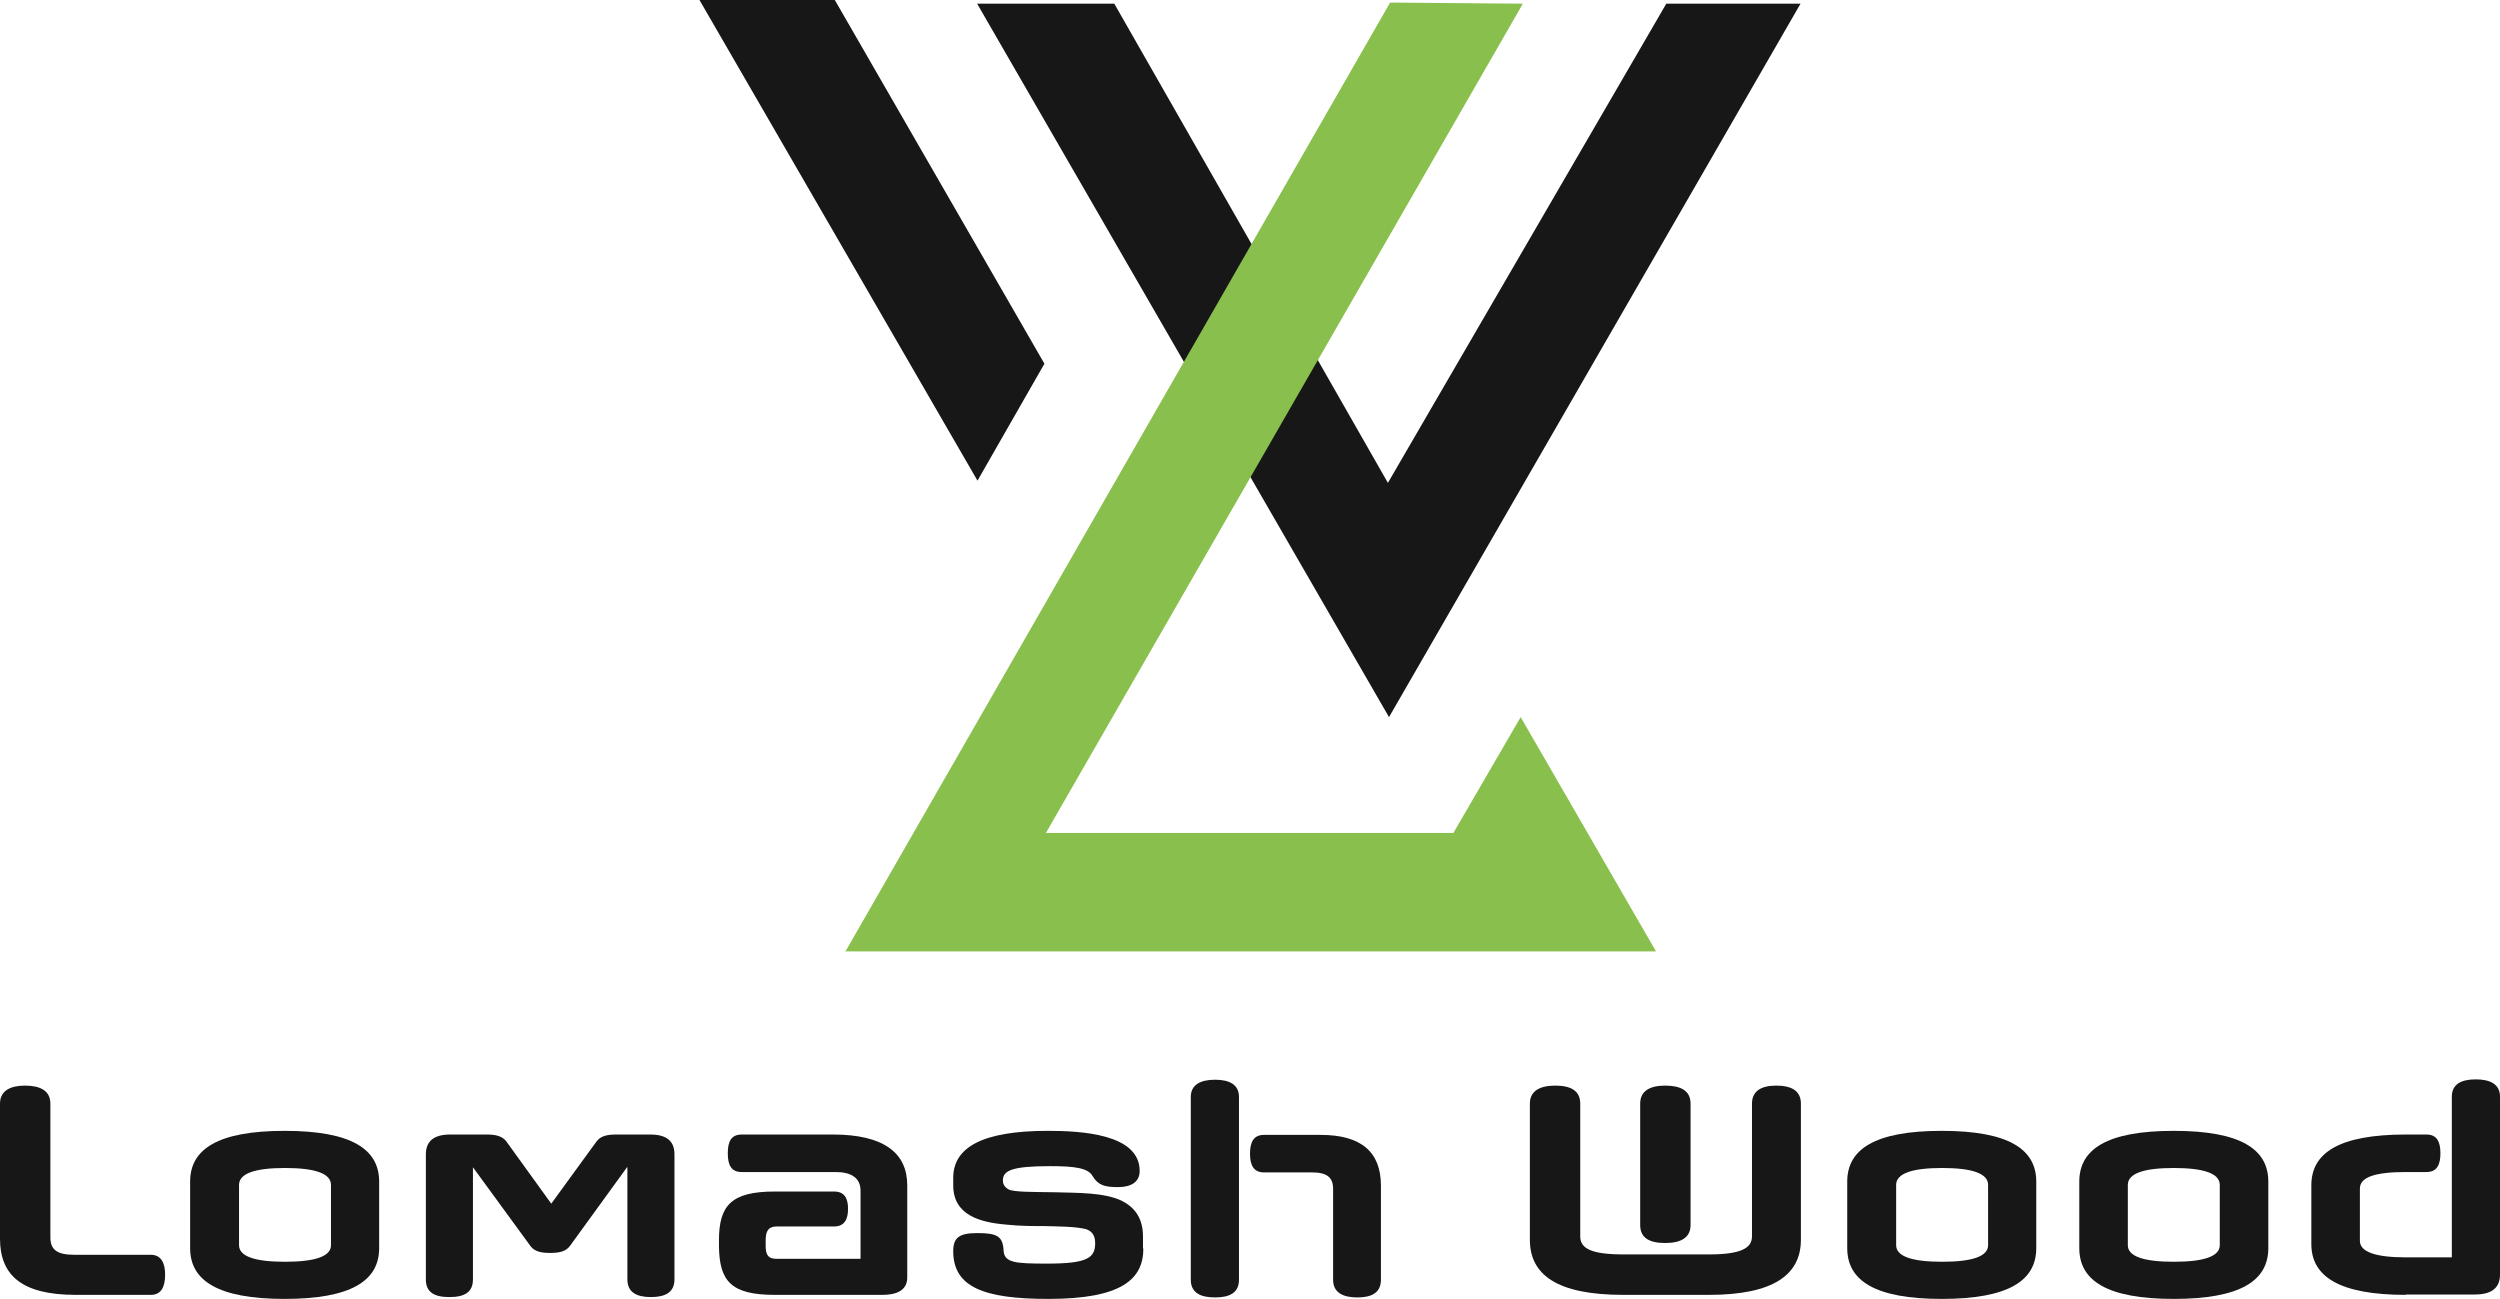
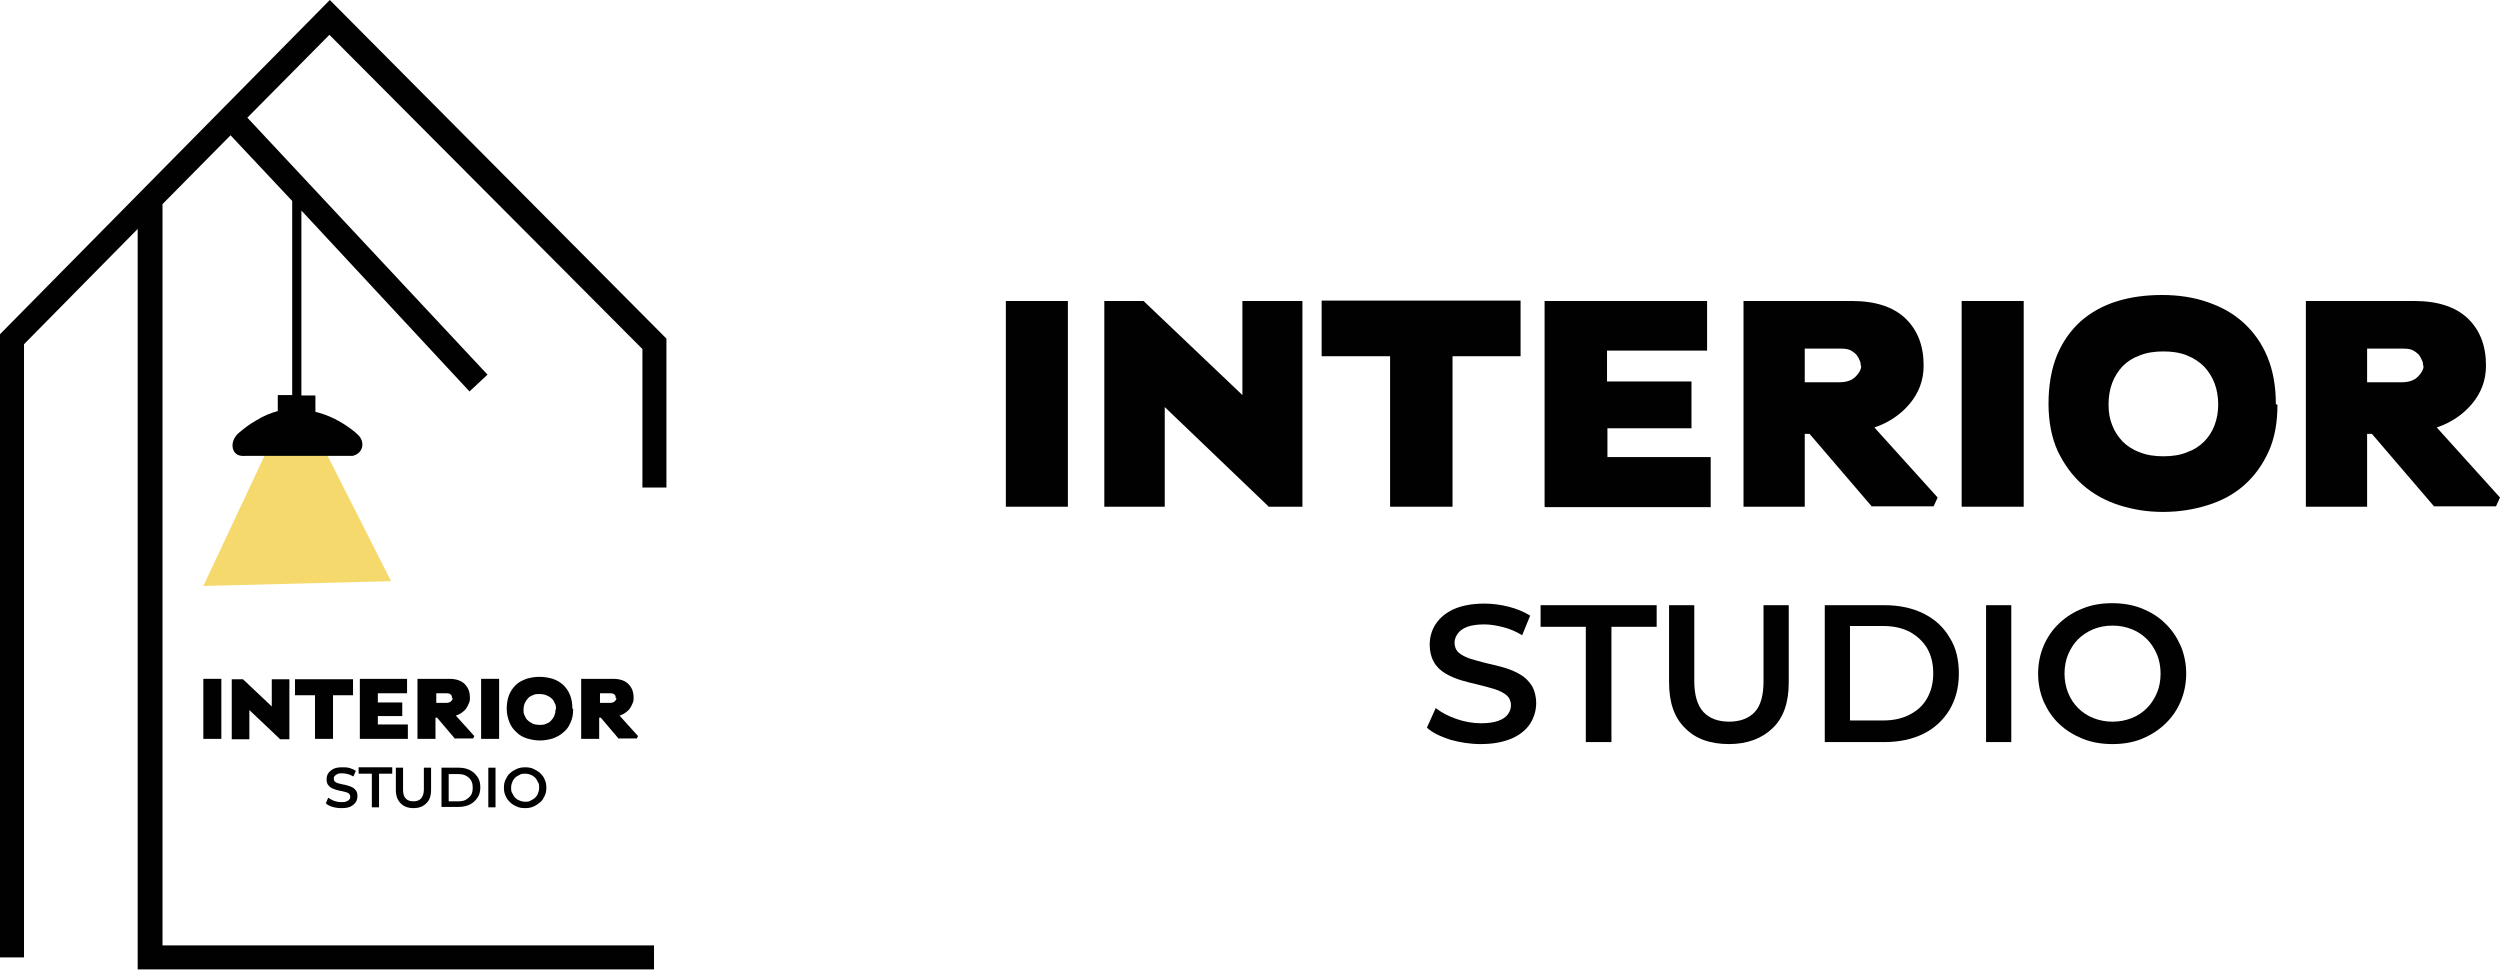
- <svg xmlns="http://www.w3.org/2000/svg" id="Layer_2" data-name="Layer 2" viewBox="0 0 67.98 35.32">
+ <svg xmlns="http://www.w3.org/2000/svg" id="Layer_2" data-name="Layer 2" viewBox="0 0 62.46 24.22">
  <defs>
    <style>
      .cls-1 {
-         fill: #89bf4c;
+         fill: #f6d96c;
+         fill-rule: evenodd;
      }

      .cls-2 {
-         fill: #171717;
+         fill: #010101;
      }
    </style>
  </defs>
  <g id="Layer_1-2" data-name="Layer 1">
    <g>
      <g>
-         <path class="cls-2" d="M2.06,35.21c-1.48,0-2.06-.54-2.06-1.53v-3.67c0-.35.28-.49.68-.49s.69.13.69.49v3.64c0,.33.18.47.65.47h2.08c.28,0,.39.22.39.54,0,.34-.11.55-.39.55h-2.04Z" />
-         <path class="cls-2" d="M10.31,33.94c0,.88-.75,1.38-2.57,1.38s-2.57-.5-2.57-1.38v-1.81c0-.88.75-1.38,2.57-1.38s2.57.5,2.57,1.38v1.81ZM9,32.22c0-.31-.43-.46-1.25-.46s-1.25.15-1.25.46v1.64c0,.3.42.45,1.25.45s1.25-.15,1.25-.45v-1.64Z" />
-         <path class="cls-2" d="M17.05,31.74l-1.56,2.15c-.11.14-.28.18-.53.18s-.42-.04-.53-.18l-1.57-2.15v3.05c0,.35-.23.48-.64.48s-.64-.13-.64-.48v-3.4c0-.36.22-.54.66-.54h1c.23,0,.42.04.53.19l1.22,1.69,1.23-1.69c.11-.15.29-.19.53-.19h.93c.45,0,.66.18.66.54v3.4c0,.35-.25.48-.64.48s-.64-.13-.64-.48v-3.05Z" />
-         <path class="cls-2" d="M21.07,35.21c-1.19,0-1.51-.37-1.52-1.33v-.15c0-.95.33-1.33,1.52-1.33h1.61c.28,0,.38.18.38.47s-.1.48-.38.48h-1.56c-.23,0-.3.13-.3.38v.15c0,.26.08.35.3.35h2.28v-1.85c0-.37-.28-.51-.68-.51h-2.55c-.28,0-.38-.18-.38-.51s.1-.51.38-.51h2.48c1.38,0,2.02.5,2.02,1.38v2.51c0,.37-.33.47-.67.47h-2.94Z" />
-         <path class="cls-2" d="M31.09,33.95c0,.84-.6,1.37-2.58,1.37-1.76,0-2.59-.32-2.59-1.3,0-.38.18-.49.66-.49.54,0,.69.09.71.48.02.33.33.35,1.19.35,1.1,0,1.3-.16,1.3-.56,0-.25-.13-.34-.26-.38-.29-.07-.74-.07-1.11-.08-.3,0-.68,0-1.04-.04-.73-.06-1.45-.26-1.45-1.07v-.2c0-.83.79-1.28,2.57-1.28.9,0,2.5.08,2.5,1.09,0,.3-.23.44-.59.44s-.54-.05-.69-.3c-.12-.22-.49-.27-1.15-.27-1.05,0-1.28.12-1.29.38,0,.11.04.18.15.25.14.08.7.07,1.27.08.61.02,1.32,0,1.81.23.34.17.58.46.58.97v.33Z" />
-         <path class="cls-2" d="M32.38,29.83c0-.34.27-.47.66-.47s.65.13.65.47v4.97c0,.35-.25.48-.65.48s-.66-.13-.66-.48v-4.97ZM36.25,32.33c0-.31-.16-.45-.58-.45h-1.3c-.27,0-.38-.18-.38-.51s.11-.51.38-.51h1.54c1.1,0,1.64.46,1.64,1.38v2.56c0,.35-.25.48-.64.48s-.66-.13-.66-.48v-2.47Z" />
-         <path class="cls-2" d="M44.14,35.21c-1.81,0-2.54-.55-2.54-1.5v-3.7c0-.35.28-.49.69-.49s.68.13.68.49v3.61c0,.33.3.49,1.18.49h2.32c.87,0,1.17-.17,1.17-.49v-3.61c0-.35.26-.49.66-.49s.67.13.67.49v3.7c0,.95-.74,1.5-2.5,1.5h-2.32ZM44.6,30.01c0-.35.27-.49.68-.49s.69.13.69.49v3.3c0,.35-.27.49-.69.49s-.68-.13-.68-.49v-3.3Z" />
-         <path class="cls-2" d="M55.37,33.94c0,.88-.75,1.38-2.57,1.38s-2.57-.5-2.57-1.38v-1.81c0-.88.75-1.38,2.57-1.38s2.57.5,2.57,1.38v1.81ZM54.06,32.22c0-.31-.43-.46-1.25-.46s-1.25.15-1.25.46v1.64c0,.3.42.45,1.25.45s1.25-.15,1.25-.45v-1.64Z" />
-         <path class="cls-2" d="M61.68,33.94c0,.88-.75,1.38-2.57,1.38s-2.57-.5-2.57-1.38v-1.81c0-.88.75-1.38,2.57-1.38s2.57.5,2.57,1.38v1.81ZM60.36,32.22c0-.31-.43-.46-1.25-.46s-1.25.15-1.25.46v1.64c0,.3.42.45,1.25.45s1.25-.15,1.25-.45v-1.64Z" />
-         <path class="cls-2" d="M65.42,35.21c-1.81,0-2.57-.5-2.57-1.38v-1.6c0-.88.75-1.38,2.57-1.38h.56c.28,0,.38.19.38.51s-.1.51-.38.51h-.56c-.84,0-1.25.14-1.25.45v1.42c0,.3.42.45,1.25.45h1.25v-4.37c0-.34.26-.47.65-.47s.66.13.66.47v4.84c0,.36-.23.54-.68.54h-1.89Z" />
+         <g>
+           <path class="cls-2" d="M5.08,18.46v-1.5h.45v1.5h-.45Z" />
+           <path class="cls-2" d="M6.99,18.46l-.76-.72v.08s0,.07,0,.12c0,.05,0,.12,0,.2v.33h-.44v-1.5h.28l.72.68v-.68h.44v1.5h-.24Z" />
+           <path class="cls-2" d="M8.32,17.37v1.09h-.45v-1.09h-.5v-.4h1.45v.4h-.5Z" />
+           <path class="cls-2" d="M8.99,18.46v-1.5h1.18v.36h-.73v.09s0,.04,0,.06c0,.02,0,.03,0,.04v.04h.61v.34h-.61v.21h.75v.36h-1.2Z" />
+           <path class="cls-2" d="M11.37,18.46l-.45-.53h-.04v.53h-.45v-1.5s.79,0,.79,0c.17,0,.3.04.39.13.09.09.13.2.13.34,0,.05,0,.1-.03.15-.02.05-.04.09-.07.13-.03.04-.07.07-.11.1-.04.03-.09.05-.14.07l.46.51-.03.06h-.45ZM11.29,17.44s0-.03,0-.04c0-.01-.01-.03-.02-.04-.01-.01-.03-.02-.04-.03-.02,0-.04-.01-.07-.01h-.26v.24h.25c.05,0,.09-.01.12-.04.03-.03.04-.05.04-.08Z" />
+           <path class="cls-2" d="M12.02,18.46v-1.5h.45v1.5h-.45Z" />
+           <path class="cls-2" d="M14.32,17.72c0,.13-.02.24-.07.34-.04.1-.1.18-.18.24-.07.07-.16.11-.26.15-.1.03-.21.05-.32.05s-.22-.02-.32-.05c-.1-.03-.19-.08-.26-.15-.08-.07-.14-.15-.18-.25-.04-.1-.07-.21-.07-.34s.02-.25.06-.35c.04-.1.1-.18.17-.25.07-.07.16-.11.26-.15.1-.03.21-.05.33-.05s.23.02.33.05c.1.03.19.09.26.15.07.07.13.15.17.25.04.1.06.21.06.34ZM13.89,17.72c0-.06,0-.11-.03-.15-.02-.05-.04-.09-.08-.12-.03-.03-.08-.06-.13-.08-.05-.02-.11-.03-.17-.03s-.12,0-.17.03c-.05.02-.09.04-.12.08-.03.03-.06.08-.08.12-.02.05-.03.1-.03.16s0,.1.03.15c.02.05.04.09.08.12.03.03.08.06.12.08.05.02.11.03.17.03s.12,0,.17-.03c.05-.02.09-.04.12-.08.03-.03.06-.07.08-.12.02-.05.03-.1.03-.15Z" />
+           <path class="cls-2" d="M15.46,18.46l-.45-.53h-.04v.53h-.45v-1.5s.79,0,.79,0c.17,0,.3.04.39.13.09.09.13.2.13.34,0,.05,0,.1-.03.15-.02.05-.04.09-.07.13-.03.04-.07.07-.11.1-.04.03-.09.05-.14.07l.46.51-.03.06h-.45ZM15.38,17.44s0-.03,0-.04c0-.01-.01-.03-.02-.04-.01-.01-.03-.02-.04-.03-.02,0-.04-.01-.07-.01h-.26v.24h.25c.05,0,.09-.01.12-.04.03-.03.04-.05.04-.08Z" />
+         </g>
+         <g>
+           <path class="cls-2" d="M8.53,20.19c-.08,0-.15-.01-.22-.03-.07-.02-.13-.05-.17-.09l.06-.14s.09.06.15.08c.06.02.12.03.18.03.05,0,.09,0,.13-.02.03-.01.06-.03.07-.05.02-.02.02-.04.02-.07,0-.03-.01-.05-.03-.07-.02-.02-.05-.03-.08-.04-.03-.01-.07-.02-.12-.03-.04,0-.08-.02-.13-.03-.04-.01-.08-.03-.12-.05-.03-.02-.06-.05-.08-.08-.02-.03-.03-.08-.03-.13s.01-.1.04-.15c.03-.04.07-.08.13-.11.06-.03.13-.04.23-.04.06,0,.12,0,.18.02.06.02.11.04.15.07l-.06.14s-.09-.05-.14-.06c-.05-.01-.09-.02-.14-.02-.05,0-.09,0-.12.02-.03.01-.05.03-.07.05s-.02.04-.02.07c0,.03.01.05.03.07.02.02.05.03.08.04.03.01.07.02.12.03.04,0,.08.02.13.03.04.01.08.03.12.05.03.02.06.05.08.08.02.03.03.08.03.13s-.01.1-.04.15c-.03.04-.07.08-.13.11s-.13.04-.23.04Z" />
+           <path class="cls-2" d="M9.29,20.17v-.84h-.33v-.16h.84v.16h-.33v.84h-.18Z" />
+           <g>
+             <path class="cls-2" d="M10.33,20.19c-.14,0-.24-.04-.32-.12-.08-.08-.12-.19-.12-.33v-.56h.18v.55c0,.1.02.18.07.22.04.05.11.07.19.07s.14-.02.19-.07c.04-.05.07-.12.07-.22v-.55h.18v.56c0,.14-.04.26-.12.33-.08.08-.18.12-.32.12Z" />
+             <path class="cls-2" d="M11.03,20.17v-.99h.43c.11,0,.2.02.28.06.08.04.14.1.19.17.05.07.07.16.07.26s-.02.19-.07.26c-.05.07-.11.13-.19.17-.08.04-.18.06-.28.06h-.43ZM11.21,20.02h.24c.07,0,.14-.01.19-.04.05-.03.1-.07.13-.12.03-.05.04-.11.04-.18s-.01-.13-.04-.18c-.03-.05-.07-.09-.13-.12-.05-.03-.12-.04-.19-.04h-.24v.68Z" />
+             <path class="cls-2" d="M12.2,20.17v-.99h.18v.99h-.18Z" />
+             <path class="cls-2" d="M13.12,20.19c-.08,0-.15-.01-.21-.04-.07-.03-.12-.06-.17-.11-.05-.05-.09-.1-.11-.16-.03-.06-.04-.13-.04-.2s.01-.14.04-.2c.03-.06.06-.12.11-.16.05-.05.11-.08.17-.11.07-.03.14-.04.21-.04s.15.01.21.04c.06.03.12.06.17.11.05.05.09.1.11.16.03.06.04.13.04.2s-.01.14-.04.2c-.03.06-.06.12-.11.16s-.1.08-.17.11c-.06.03-.14.04-.21.04ZM13.12,20.03c.05,0,.1,0,.14-.03.04-.02.08-.04.11-.07.03-.03.06-.07.07-.11.02-.04.03-.09.03-.14s0-.1-.03-.14c-.02-.04-.04-.08-.07-.11-.03-.03-.07-.06-.11-.07-.04-.02-.09-.03-.14-.03s-.1,0-.14.03c-.04.02-.08.04-.11.07s-.06.07-.07.11c-.02.04-.03.09-.03.14s0,.1.03.14c.02.04.04.08.07.11.03.03.07.06.11.07.04.02.09.03.14.03Z" />
+           </g>
+         </g>
+         <polygon class="cls-1" points="6.64 11.32 8.15 11.32 9.77 14.52 5.08 14.64 6.64 11.32" />
+         <path class="cls-2" d="M0,23.92h.6v-15.32l2.84-2.88v18.5h12.9v-.6H4.06V5.1l1.7-1.72,1.54,1.64v4.85s-.36,0-.36,0v.4c-.15.04-.34.11-.55.24-.18.1-.32.22-.43.31-.18.16-.19.39-.08.5.08.09.24.07.25.07h2.68s.16-.03.22-.17c.05-.11.02-.25-.07-.34-.08-.08-.18-.16-.3-.24-.28-.19-.56-.3-.78-.35v-.41h-.35v-4.62s4.2,4.52,4.2,4.52l.45-.42L6.18,2.94l2.05-2.07,7.82,7.85v3.46h.6v-3.72L8.24,0,0,8.35v15.57Z" />
      </g>
      <g>
-         <polygon class="cls-2" points="26.58 13.07 28.4 9.89 22.7 0 19.02 0 26.58 13.07" />
-         <polygon class="cls-2" points="26.57 .1 30.3 .1 37.74 13.13 45.31 .1 48.96 .1 37.77 19.5 26.57 .1" />
-         <polygon class="cls-1" points="41.41 .1 28.44 22.65 39.52 22.65 41.35 19.5 45.03 25.87 22.99 25.87 37.8 .07 41.41 .1" />
+         <g>
+           <path class="cls-2" d="M25.13,12.66v-5.14h1.55v5.14h-1.55Z" />
+           <path class="cls-2" d="M31.7,12.66l-2.6-2.49v.27c0,.09,0,.23,0,.4,0,.17,0,.4,0,.69v1.13h-1.51v-5.14h.98l2.47,2.35v-2.35h1.5v5.14h-.83Z" />
+           <path class="cls-2" d="M36.29,8.9v3.76h-1.56v-3.76h-1.71v-1.39h4.97v1.39h-1.7Z" />
+           <path class="cls-2" d="M38.59,12.66v-5.14h4.06v1.24h-2.5v.31c0,.08,0,.14,0,.2,0,.05,0,.1,0,.14v.12h2.11v1.17h-2.1v.72h2.58v1.25h-4.13Z" />
+           <path class="cls-2" d="M46.77,12.66l-1.56-1.82h-.12v1.82h-1.53v-5.14s2.71,0,2.71,0c.59,0,1.04.15,1.34.44.3.29.45.68.45,1.17,0,.19-.03.36-.09.52-.06.16-.15.31-.26.44-.11.13-.24.25-.39.35-.15.1-.31.18-.49.24l1.58,1.75-.1.22h-1.55ZM46.49,9.14s0-.09-.03-.14c-.02-.05-.05-.1-.08-.14-.04-.04-.09-.08-.15-.11-.06-.03-.14-.04-.23-.04h-.91v.84h.87c.18,0,.31-.05.4-.14.09-.09.14-.18.14-.27Z" />
+           <path class="cls-2" d="M49.01,12.66v-5.14h1.55v5.14h-1.55Z" />
+           <path class="cls-2" d="M56.9,10.11c0,.45-.07.84-.22,1.17-.15.33-.35.61-.61.84-.26.23-.56.39-.91.5-.35.11-.72.17-1.12.17s-.75-.06-1.1-.17c-.34-.11-.65-.28-.91-.51-.26-.23-.46-.51-.62-.84-.15-.33-.23-.73-.23-1.18s.07-.87.21-1.21c.14-.34.34-.62.59-.85.25-.22.55-.39.9-.5.35-.11.73-.16,1.14-.16s.8.06,1.14.18c.35.12.65.29.9.52.25.23.45.51.59.85.14.34.21.73.21,1.18ZM55.42,10.11c0-.19-.03-.37-.09-.53-.06-.16-.15-.3-.26-.42-.12-.12-.26-.21-.43-.28-.17-.07-.37-.1-.59-.1s-.42.03-.59.1c-.17.06-.31.15-.43.27-.11.12-.2.26-.26.42-.06.16-.09.34-.09.54s.03.36.09.51c.06.16.15.29.26.41.11.11.26.21.43.27.17.07.37.1.59.1s.42-.03.59-.1c.17-.06.31-.15.43-.27.11-.11.2-.25.26-.41.06-.16.09-.33.09-.52Z" />
+           <path class="cls-2" d="M60.82,12.66l-1.56-1.82h-.12v1.82h-1.53v-5.14s2.71,0,2.71,0c.59,0,1.04.15,1.34.44.3.29.45.68.45,1.17,0,.19-.03.36-.09.52-.06.16-.15.31-.26.44-.11.13-.24.25-.39.35-.15.1-.31.18-.49.24l1.58,1.75-.1.22h-1.55ZM60.54,9.14s0-.09-.03-.14c-.02-.05-.05-.1-.08-.14-.04-.04-.09-.08-.15-.11-.06-.03-.14-.04-.23-.04h-.91v.84h.87c.18,0,.31-.05.4-.14.09-.09.14-.18.14-.27Z" />
+         </g>
+         <g>
+           <path class="cls-2" d="M37,18.59c-.27,0-.52-.04-.77-.11-.24-.08-.44-.17-.58-.3l.22-.49c.14.11.31.2.51.27.2.07.41.11.62.11.18,0,.32-.02.43-.06.11-.04.19-.09.24-.16.05-.07.08-.14.08-.23,0-.1-.04-.19-.11-.25-.07-.06-.17-.11-.29-.15-.12-.04-.25-.07-.4-.11-.14-.03-.29-.07-.43-.11-.14-.04-.28-.1-.4-.17-.12-.07-.22-.16-.29-.28-.07-.12-.11-.27-.11-.45s.05-.36.15-.51c.1-.15.25-.28.45-.37.2-.09.46-.14.77-.14.21,0,.41.03.61.08.2.05.38.13.53.22l-.2.49c-.15-.09-.31-.16-.47-.2-.16-.04-.32-.07-.47-.07-.18,0-.32.02-.43.06-.11.04-.19.1-.24.17s-.08.15-.08.23c0,.1.04.19.11.25.07.06.17.11.29.15.12.04.25.07.4.11.15.03.29.07.44.11.14.04.28.1.4.17.12.07.21.16.29.28.07.12.11.27.11.44s-.05.35-.15.51c-.1.15-.25.28-.46.37s-.46.14-.78.14Z" />
+           <path class="cls-2" d="M39.62,18.54v-2.88h-1.13v-.54h2.9v.54h-1.13v2.88h-.63Z" />
+           <g>
+             <path class="cls-2" d="M43.2,18.59c-.47,0-.84-.13-1.1-.4-.27-.26-.4-.64-.4-1.14v-1.93h.63v1.9c0,.35.08.61.23.77.15.16.37.24.64.24s.49-.08.64-.24c.15-.16.22-.42.22-.77v-1.9h.63v1.93c0,.5-.13.88-.4,1.14-.27.26-.63.4-1.1.4Z" />
+             <path class="cls-2" d="M45.59,18.54v-3.42h1.49c.37,0,.7.07.98.21.28.14.5.34.65.6.16.25.23.55.23.9s-.08.64-.23.9c-.16.26-.37.46-.65.6-.28.14-.61.21-.98.21h-1.49ZM46.22,18h.83c.26,0,.48-.05.67-.15.19-.1.33-.23.43-.41.1-.18.15-.38.15-.62s-.05-.44-.15-.62c-.1-.17-.25-.31-.43-.41-.19-.1-.41-.15-.67-.15h-.83v2.34Z" />
+             <path class="cls-2" d="M49.62,18.54v-3.42h.63v3.42h-.63Z" />
+             <path class="cls-2" d="M52.78,18.59c-.27,0-.51-.04-.74-.13-.22-.09-.42-.21-.59-.37-.17-.16-.29-.34-.39-.56-.09-.21-.14-.45-.14-.7s.05-.49.14-.7c.09-.21.22-.4.39-.56.17-.16.36-.28.59-.37.22-.09.47-.13.73-.13s.51.04.74.13c.22.09.42.21.58.37.17.16.29.34.39.56.09.21.14.45.14.7s-.05.49-.14.7c-.09.21-.22.4-.39.56s-.36.28-.58.37c-.22.09-.47.13-.73.13ZM52.78,18.03c.17,0,.33-.03.48-.09.15-.06.27-.14.38-.25.11-.11.19-.24.25-.38.06-.14.09-.31.09-.48s-.03-.34-.09-.48c-.06-.14-.14-.27-.25-.38-.11-.11-.23-.19-.38-.25-.15-.06-.31-.09-.48-.09s-.33.03-.48.09c-.14.06-.27.14-.38.25s-.19.24-.25.38c-.06.14-.09.31-.09.48s.03.33.09.48c.06.15.14.27.25.38.11.11.23.19.38.25.15.06.31.09.48.09Z" />
+           </g>
+         </g>
      </g>
    </g>
  </g>
</svg>
